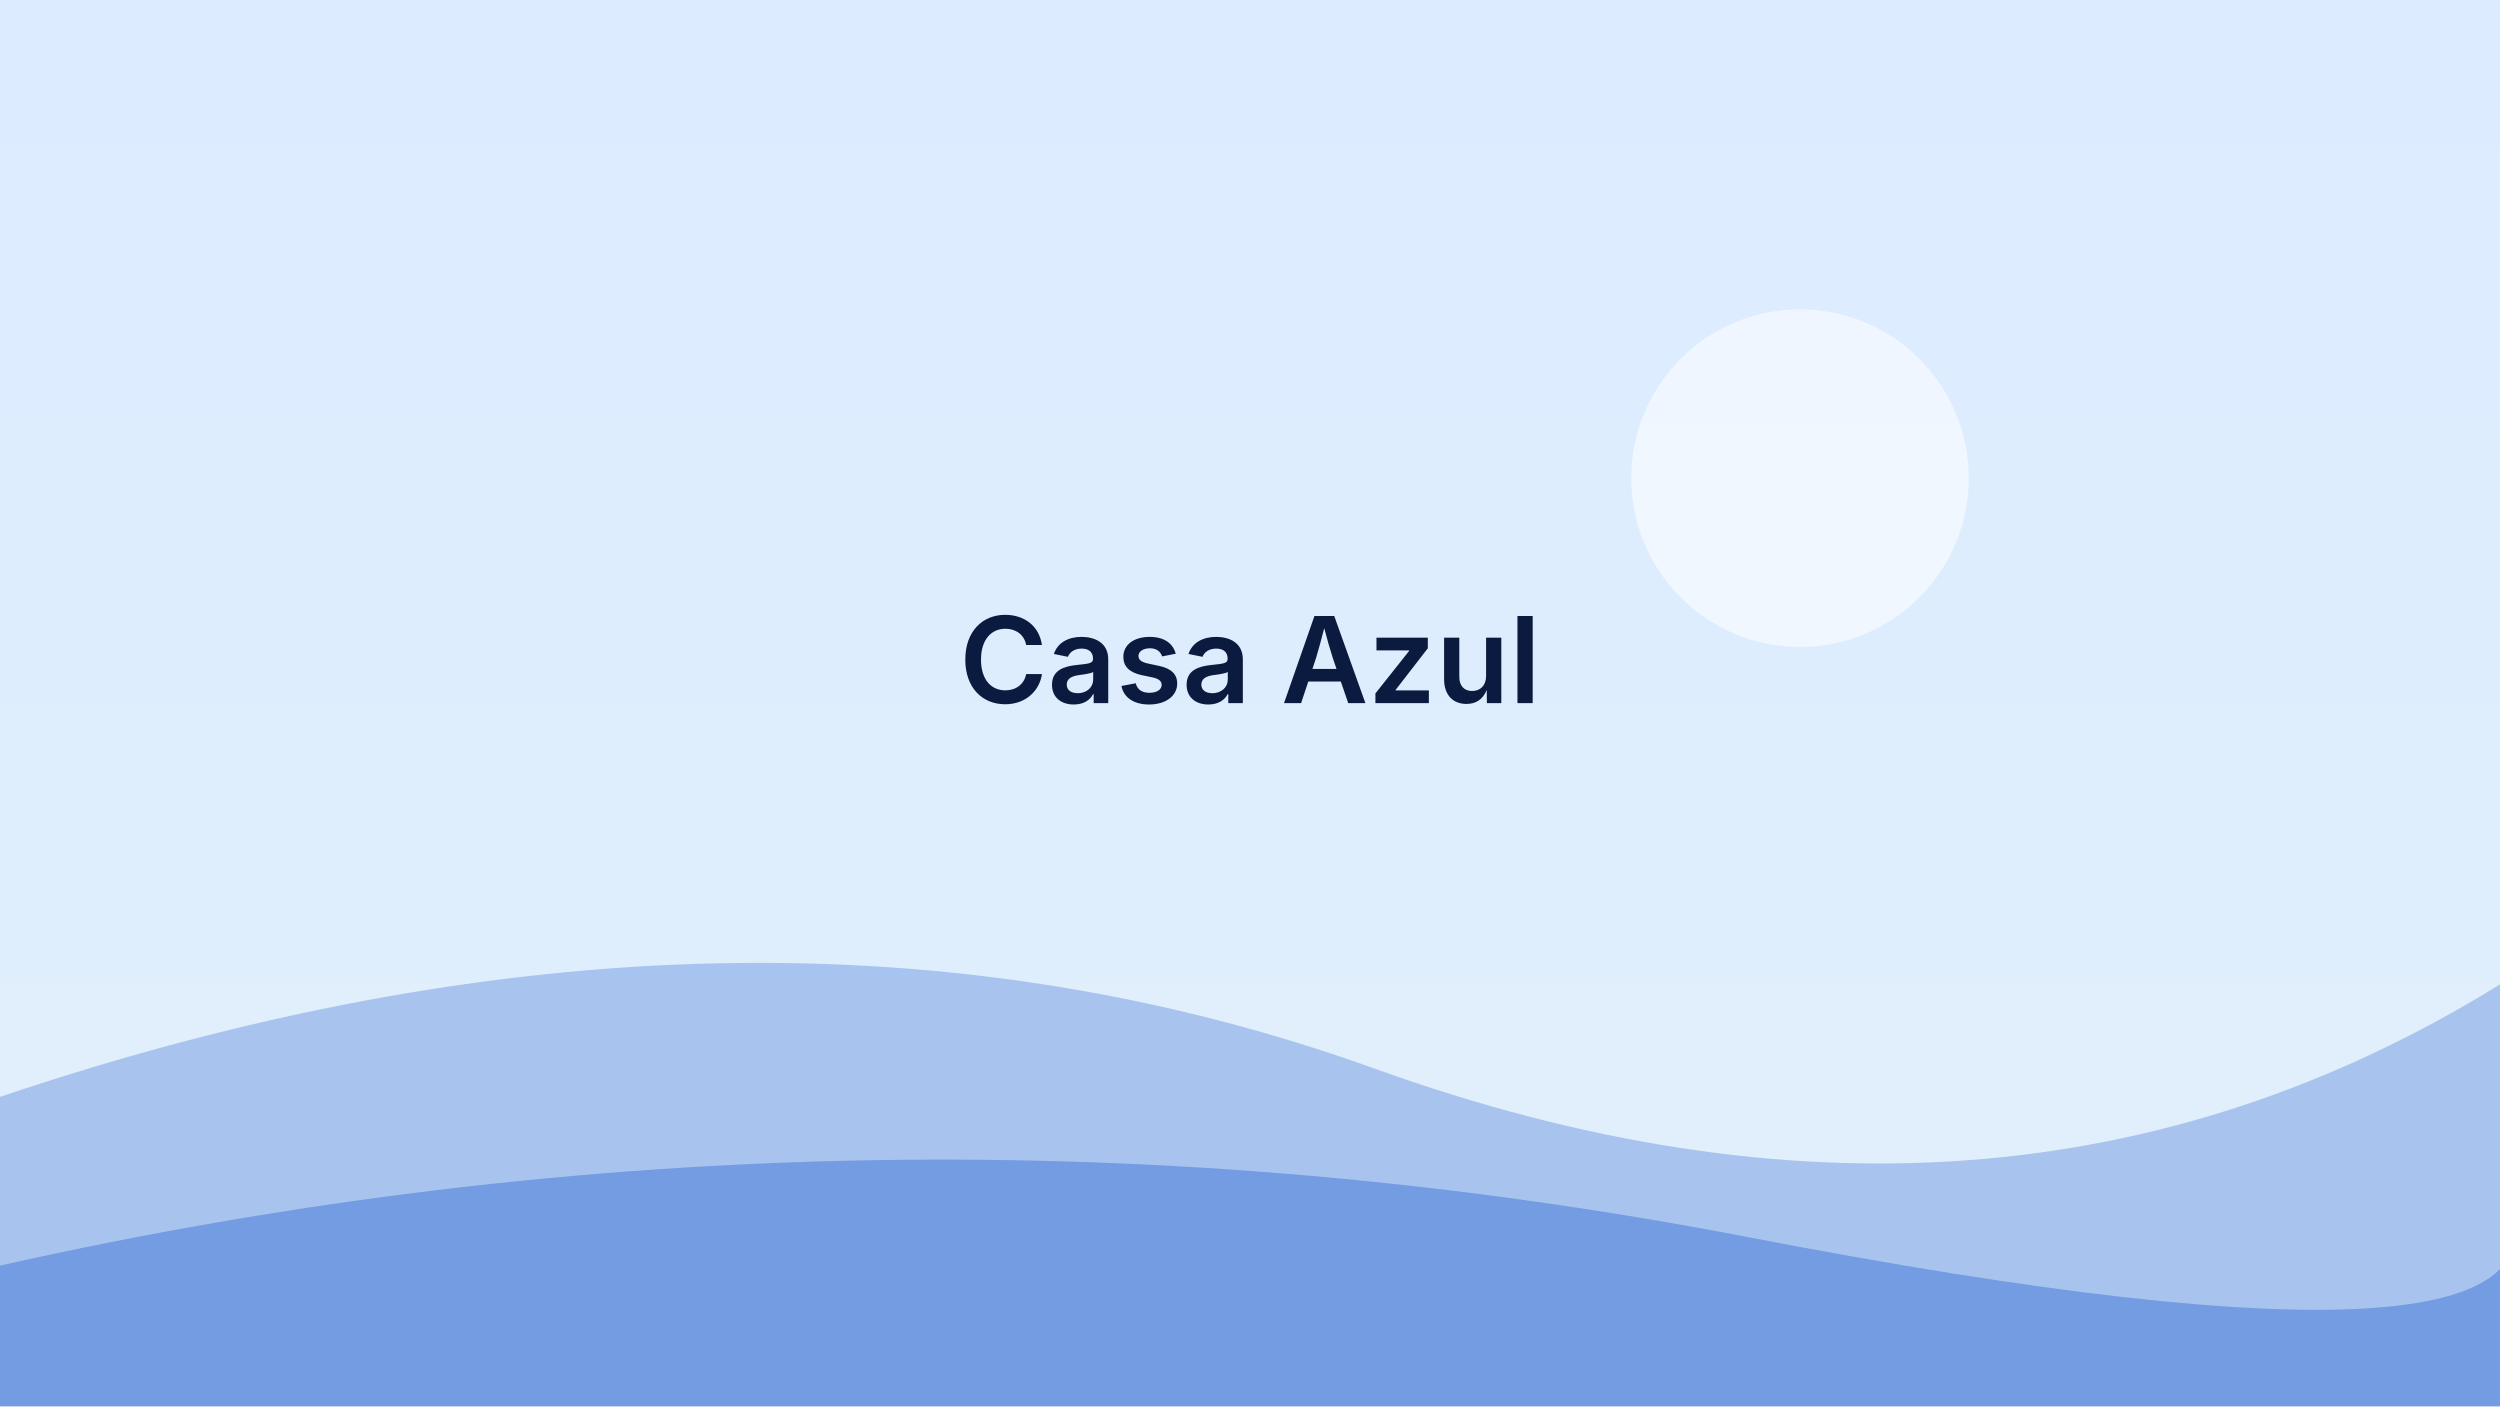
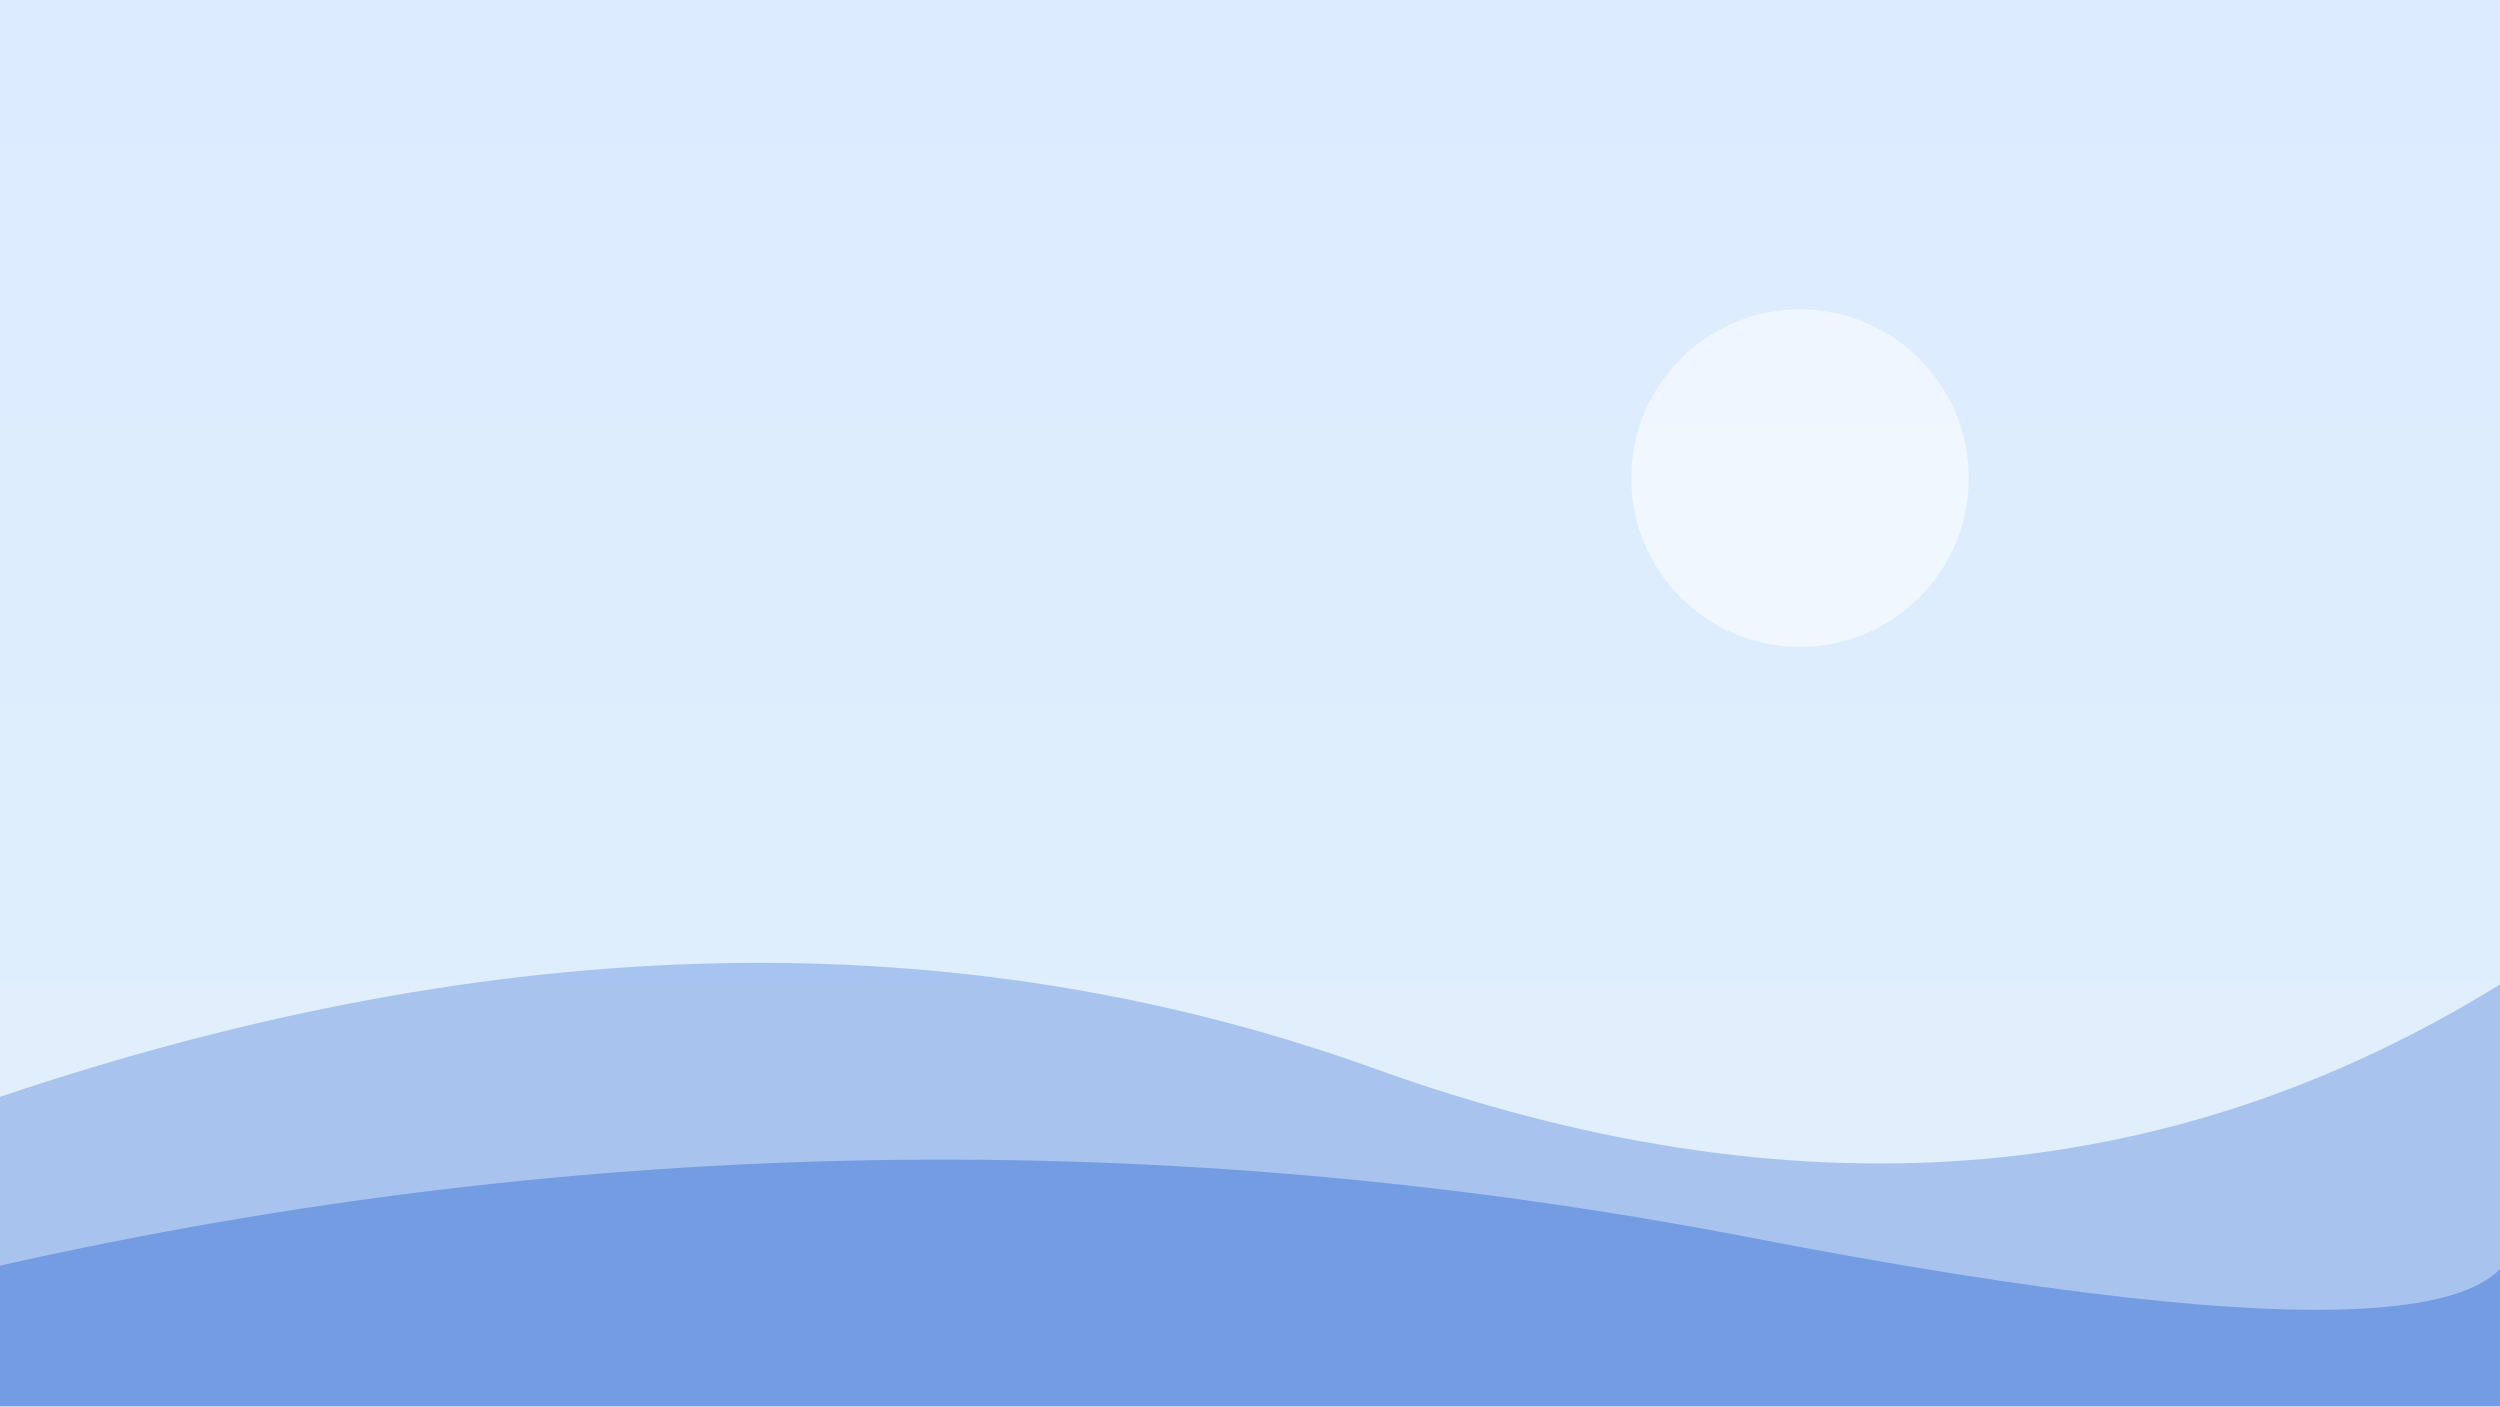
<svg xmlns="http://www.w3.org/2000/svg" width="480" height="270" viewBox="0 0 480 270" role="img" aria-label="Casa Azul">
  <defs>
    <linearGradient id="g" x1="0" y1="0" x2="0" y2="1">
      <stop offset="0" stop-color="#DCEBFF" />
      <stop offset="1" stop-color="#E1F0FA" />
    </linearGradient>
  </defs>
  <rect width="480" height="270" fill="url(#g)" />
  <circle cx="345.6" cy="91.8" r="32.4" fill="#fff" opacity="0.55" />
  <path d="M0 210.6 Q144 162 264 205.2 T480 189 V270 H0Z" fill="#3E73D6" opacity="0.35" />
  <path d="M0 243 Q168 205.2 336 237.6 T480 226.8 V270 H0Z" fill="#3E73D6" opacity="0.5" />
-   <text x="240" y="135" text-anchor="middle" font-family="system-ui, -apple-system, sans-serif" font-size="23" font-weight="600" fill="#0B1B3F">Casa Azul</text>
</svg>
